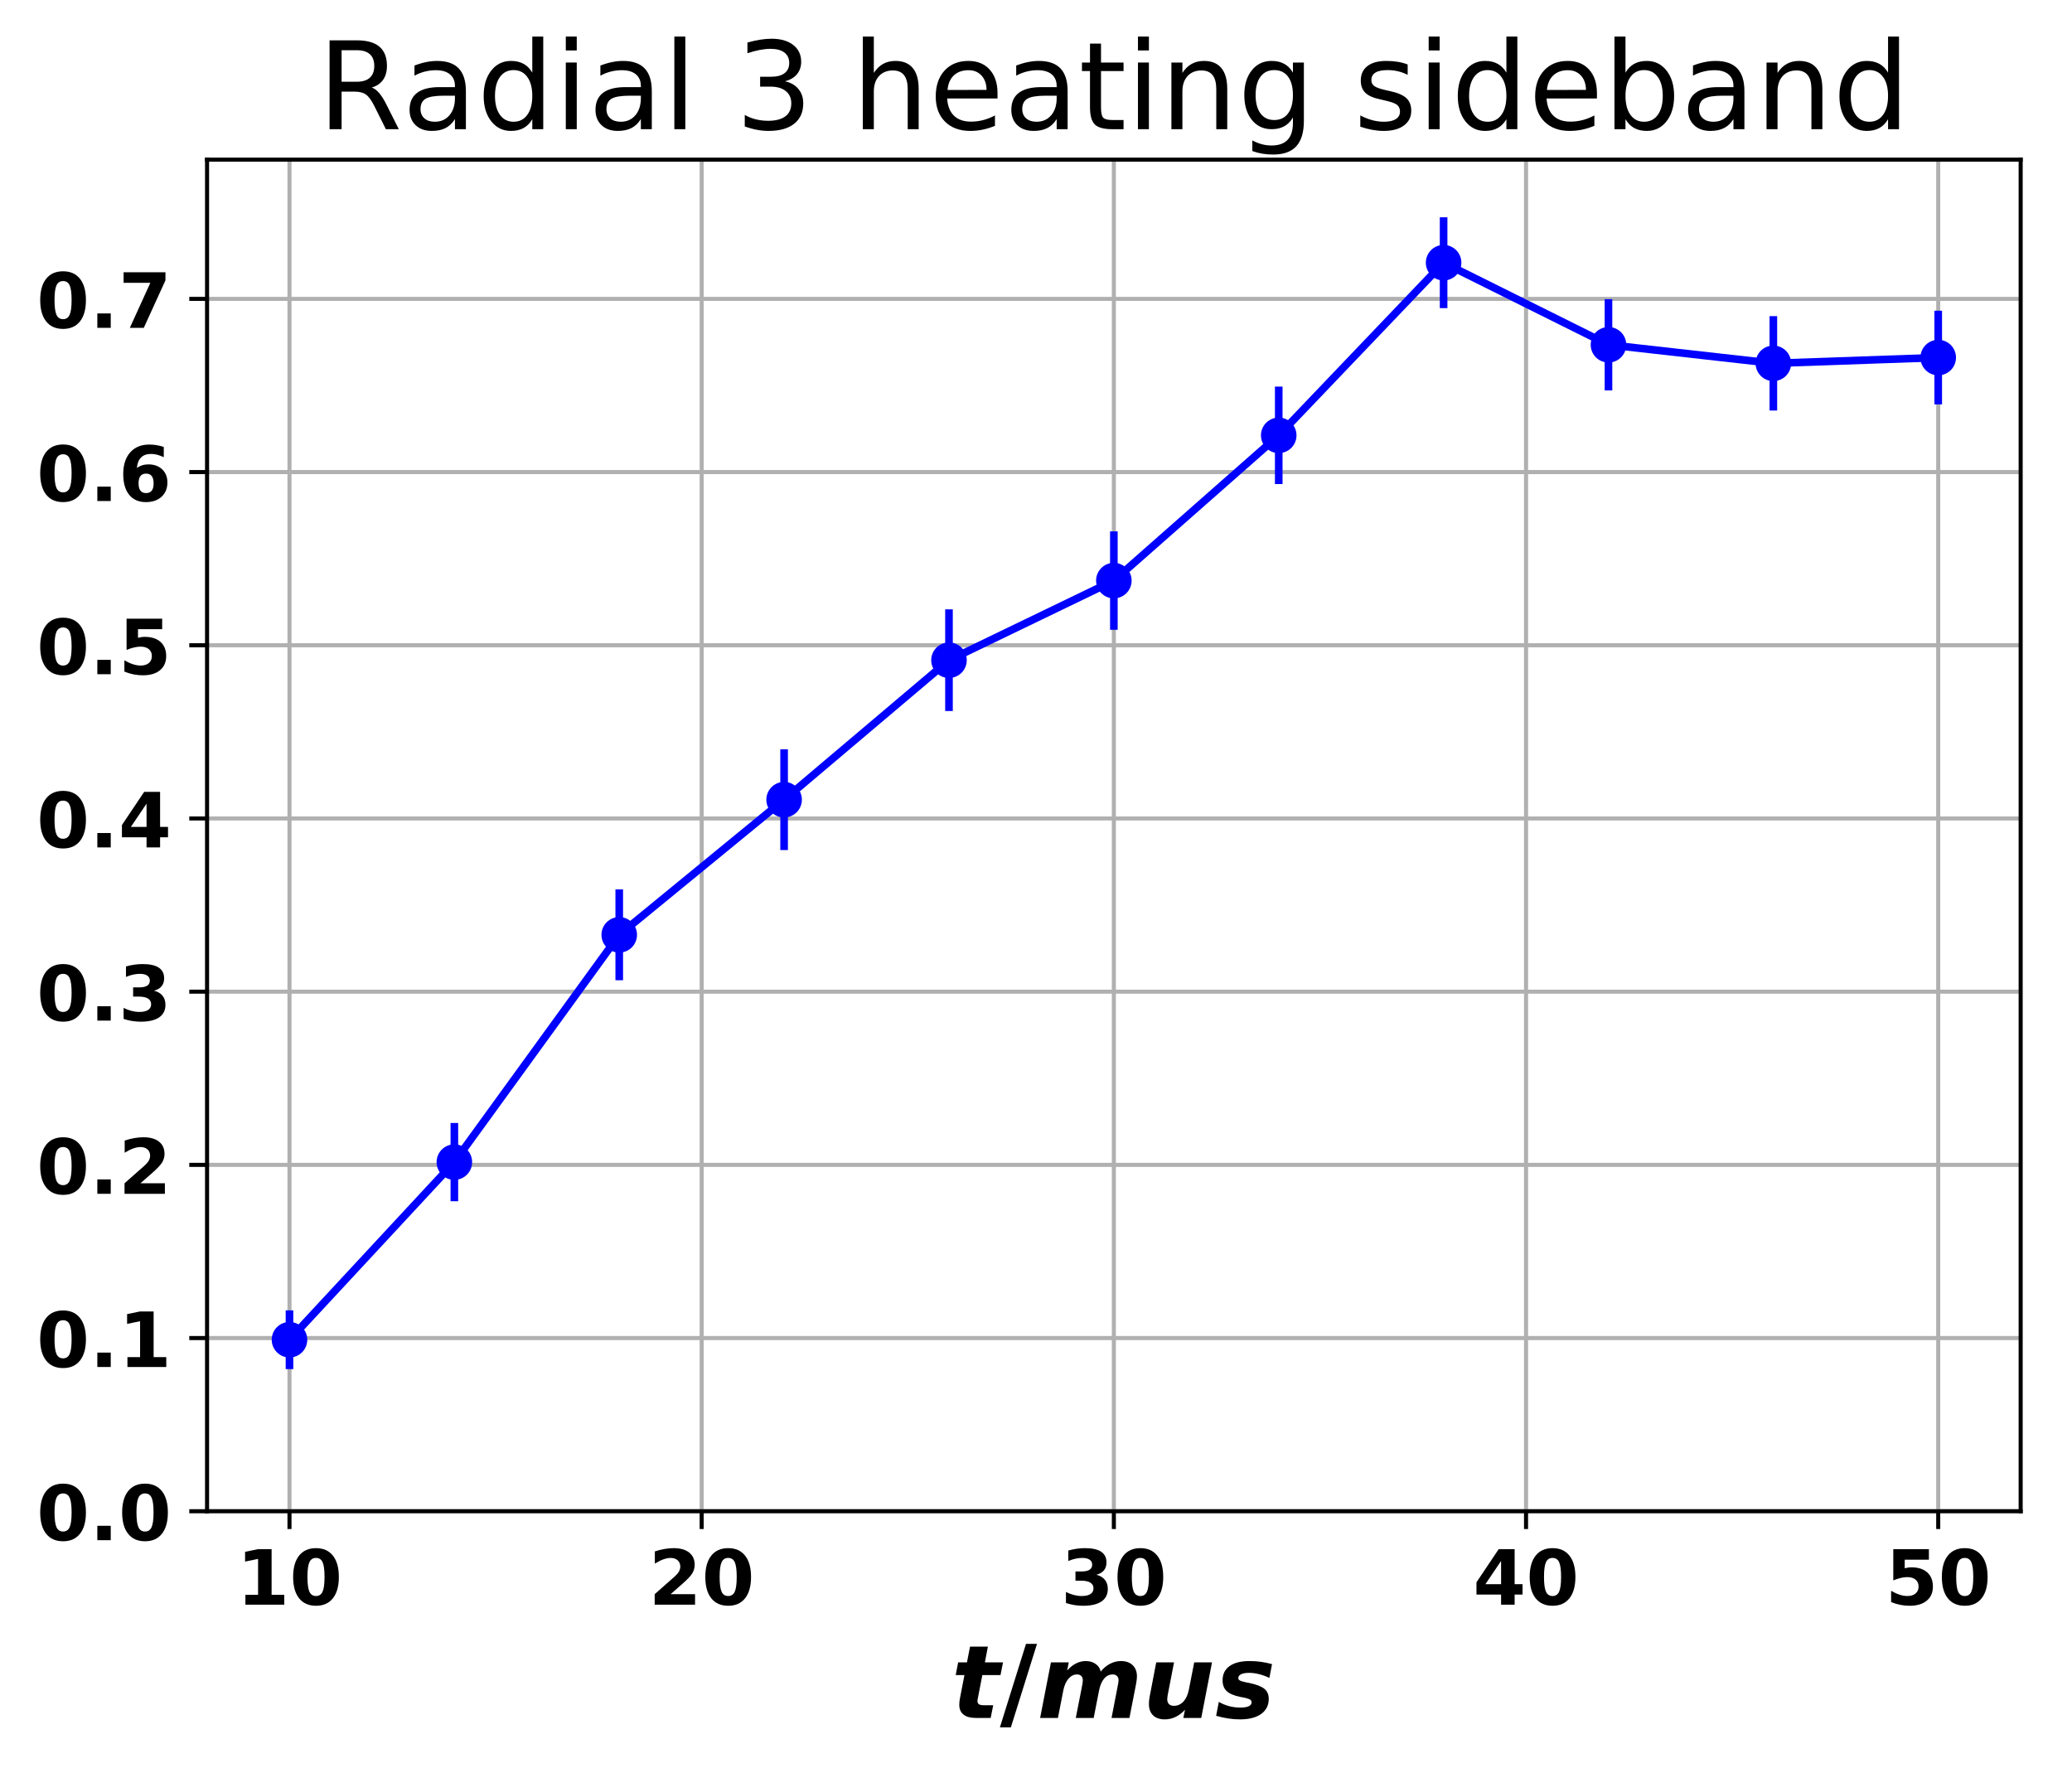
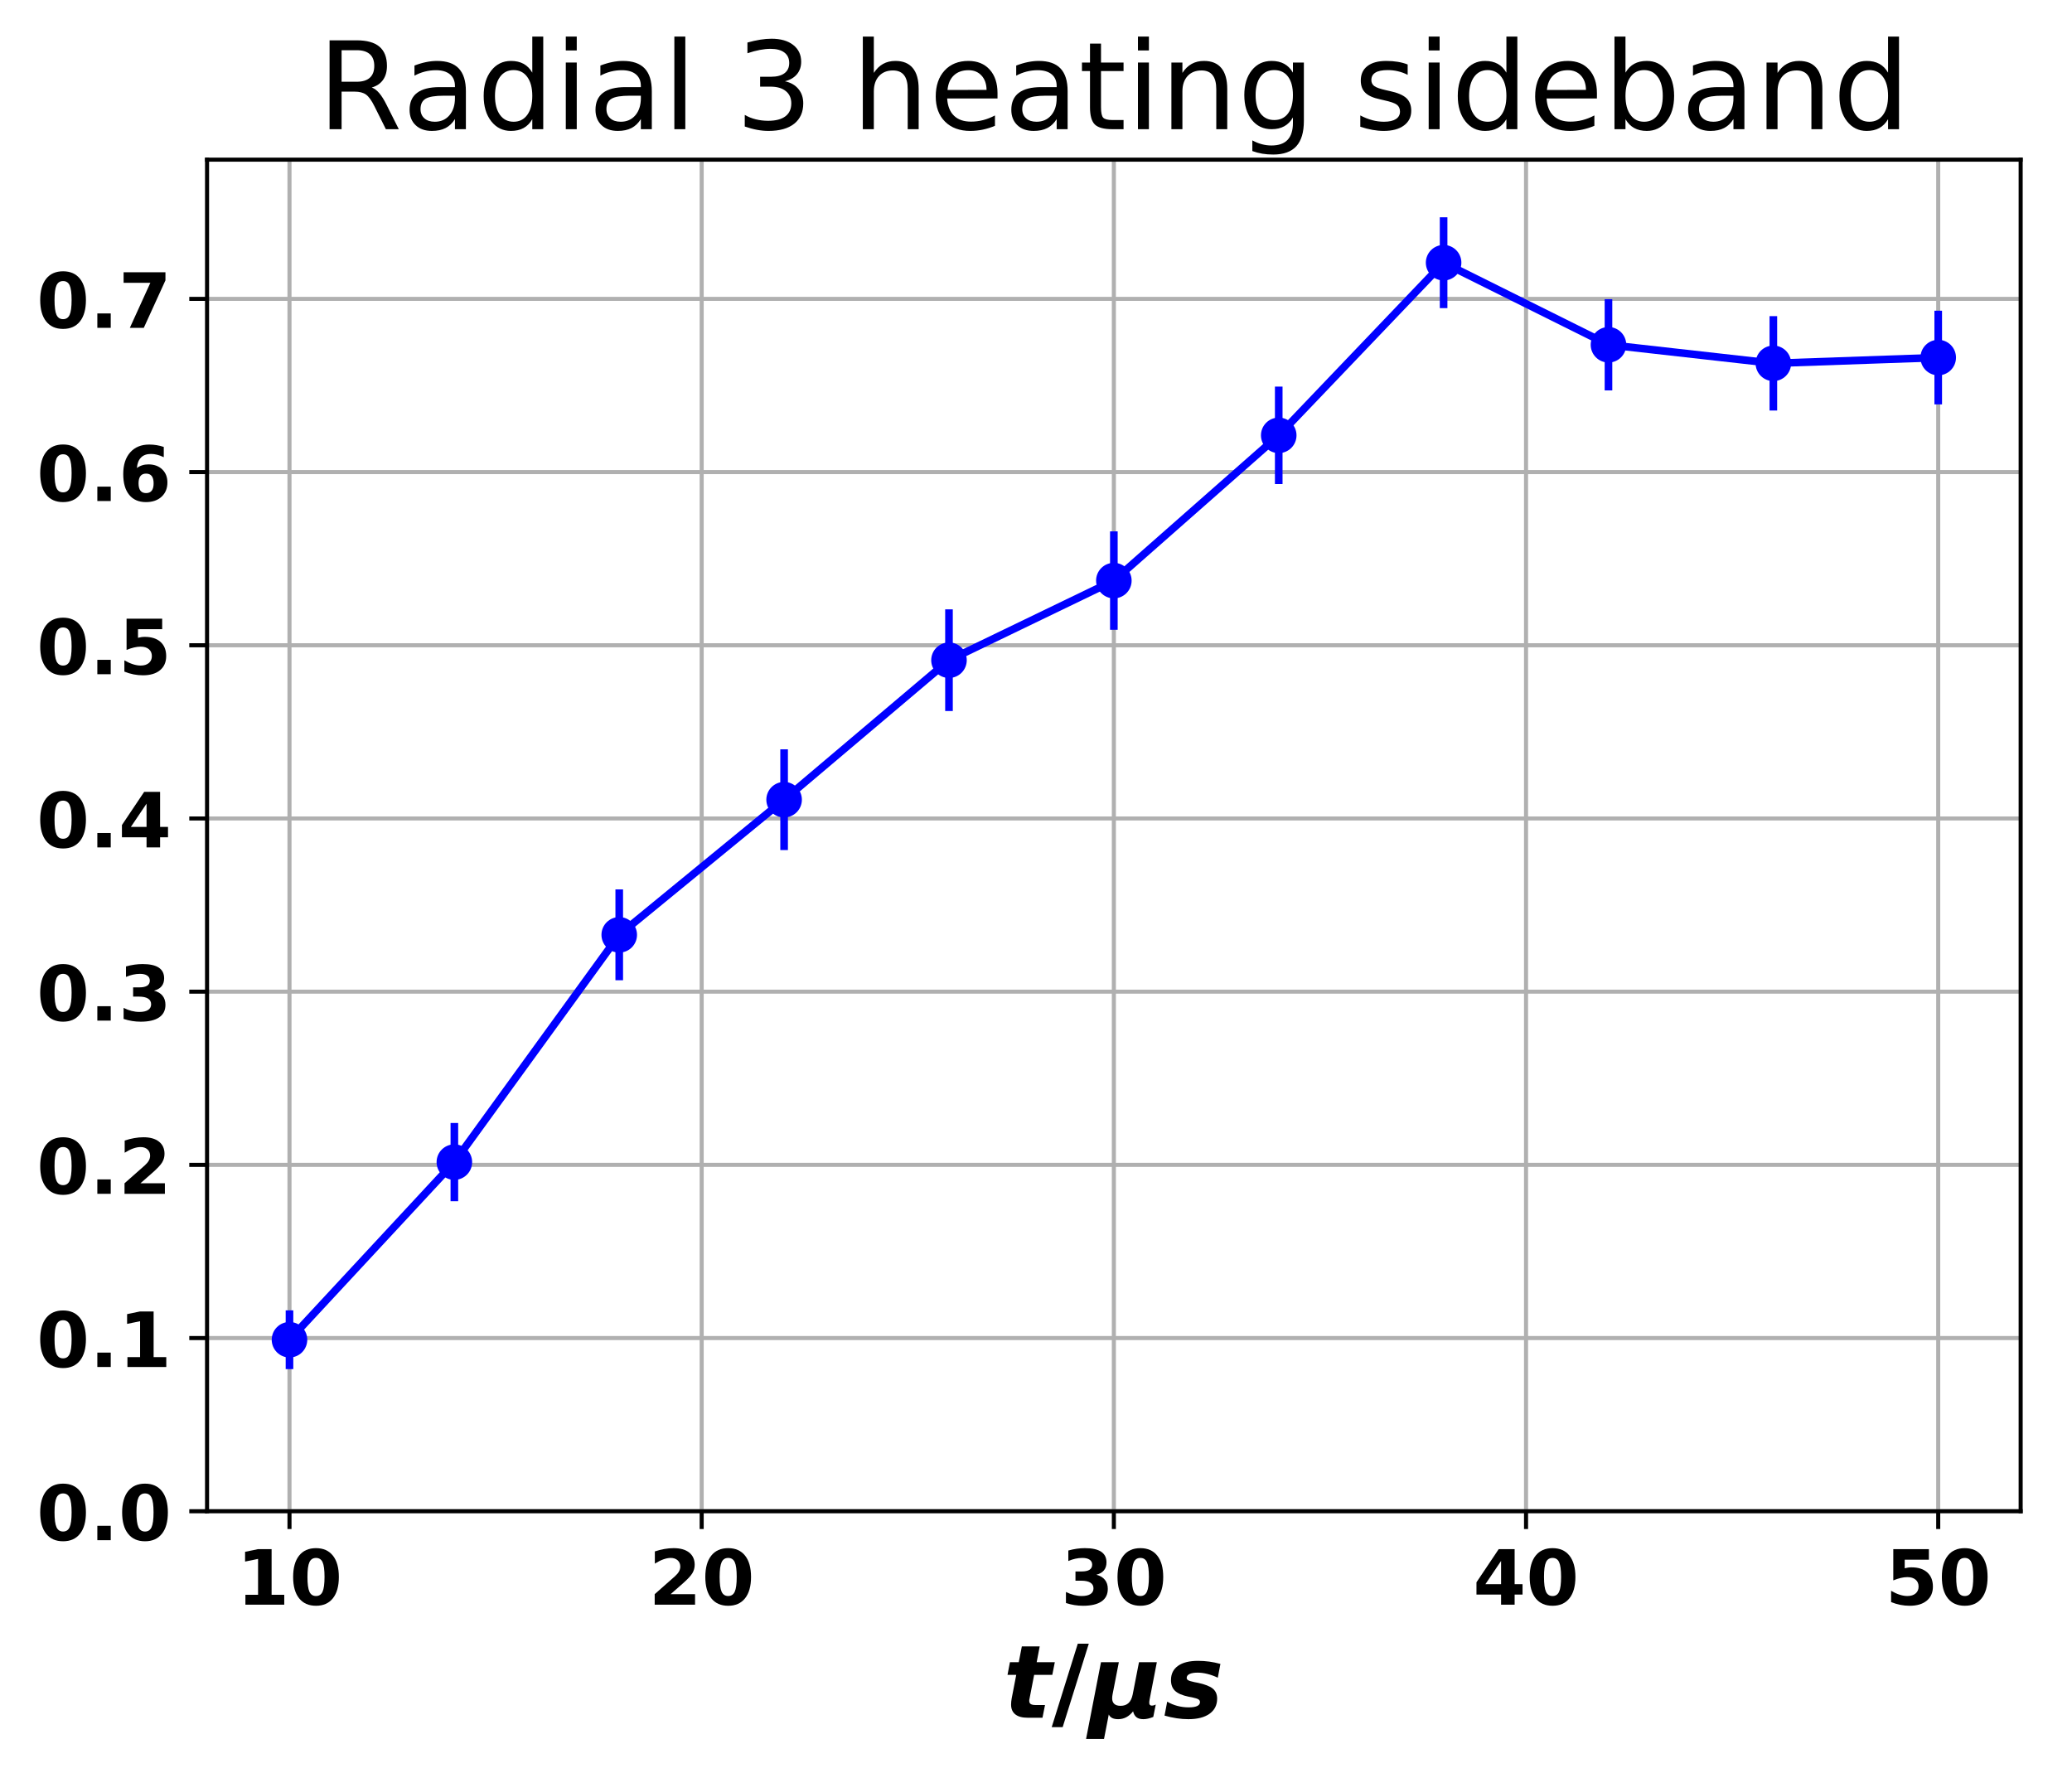
<svg xmlns="http://www.w3.org/2000/svg" xmlns:xlink="http://www.w3.org/1999/xlink" height="349pt" version="1.1" viewBox="0 0 408 349" width="408pt">
  <defs>
    <style type="text/css">
*{stroke-linecap:butt;stroke-linejoin:round;}
  </style>
  </defs>
  <g id="figure_1">
    <g id="patch_1">
      <path d="M 0 349.622  L 408.591 349.622  L 408.591 0  L 0 0  z " style="fill:none;" />
    </g>
    <g id="axes_1">
      <g id="patch_2">
        <path d="M 40.771 297.548  L 397.891 297.548  L 397.891 31.436  L 40.771 31.436  z " style="fill:none;" />
      </g>
      <g id="matplotlib.axis_1">
        <g id="xtick_1">
          <g id="line2d_1">
-             <path clip-path="url(#pe41a57c0c5)" d="M 57.004 297.548  L 57.004 31.436  " style="fill:none;stroke:#b0b0b0;stroke-linecap:square;stroke-width:0.8;" />
+             <path clip-path="url(#p27c9c13513)" d="M 57.004 297.548  L 57.004 31.436  " style="fill:none;stroke:#b0b0b0;stroke-linecap:square;stroke-width:0.8;" />
          </g>
          <g id="line2d_2">
            <defs>
-               <path d="M 0 0  L 0 3.5  " id="m3d8b216e24" style="stroke:#000000;stroke-width:0.8;" />
-             </defs>
-             <g>
-               <use style="stroke:#000000;stroke-width:0.8;" x="57.004" xlink:href="#m3d8b216e24" y="297.548" />
+               <path d="M 0 0  L 0 3.5  " id="mf0d30b21a9" style="stroke:#000000;stroke-width:0.8;" />
+             </defs>
+             <g>
+               <use style="stroke:#000000;stroke-width:0.8;" x="57.004" xlink:href="#mf0d30b21a9" y="297.548" />
            </g>
          </g>
          <g id="text_1">
            <defs>
              <path d="M 11.719 12.984  L 28.328 12.984  L 28.328 60.109  L 11.281 56.594  L 11.281 69.391  L 28.219 72.906  L 46.094 72.906  L 46.094 12.984  L 62.703 12.984  L 62.703 0  L 11.719 0  z " id="DejaVuSans-Bold-31" />
              <path d="M 46 36.531  Q 46 50.203 43.438 55.781  Q 40.875 61.375 34.812 61.375  Q 28.766 61.375 26.172 55.781  Q 23.578 50.203 23.578 36.531  Q 23.578 22.703 26.172 17.031  Q 28.766 11.375 34.812 11.375  Q 40.828 11.375 43.406 17.031  Q 46 22.703 46 36.531  M 64.797 36.375  Q 64.797 18.266 56.984 8.422  Q 49.172 -1.422 34.812 -1.422  Q 20.406 -1.422 12.594 8.422  Q 4.781 18.266 4.781 36.375  Q 4.781 54.547 12.594 64.375  Q 20.406 74.219 34.812 74.219  Q 49.172 74.219 56.984 64.375  Q 64.797 54.547 64.797 36.375  " id="DejaVuSans-Bold-30" />
            </defs>
            <g transform="translate(46.5671 315.9459)scale(0.15 -0.15)">
              <use xlink:href="#DejaVuSans-Bold-31" />
              <use x="69.58" xlink:href="#DejaVuSans-Bold-30" />
            </g>
          </g>
        </g>
        <g id="xtick_2">
          <g id="line2d_3">
-             <path clip-path="url(#pe41a57c0c5)" d="M 138.167 297.548  L 138.167 31.436  " style="fill:none;stroke:#b0b0b0;stroke-linecap:square;stroke-width:0.8;" />
+             <path clip-path="url(#p27c9c13513)" d="M 138.167 297.548  L 138.167 31.436  " style="fill:none;stroke:#b0b0b0;stroke-linecap:square;stroke-width:0.8;" />
          </g>
          <g id="line2d_4">
            <g>
-               <use style="stroke:#000000;stroke-width:0.8;" x="138.167" xlink:href="#m3d8b216e24" y="297.548" />
+               <use style="stroke:#000000;stroke-width:0.8;" x="138.167" xlink:href="#mf0d30b21a9" y="297.548" />
            </g>
          </g>
          <g id="text_2">
            <defs>
              <path d="M 28.812 13.812  L 60.891 13.812  L 60.891 0  L 7.906 0  L 7.906 13.812  L 34.516 37.312  Q 38.094 40.531 39.797 43.609  Q 41.5 46.688 41.5 50  Q 41.5 55.125 38.062 58.25  Q 34.625 61.375 28.906 61.375  Q 24.516 61.375 19.281 59.5  Q 14.062 57.625 8.109 53.906  L 8.109 69.922  Q 14.453 72.016 20.656 73.109  Q 26.859 74.219 32.812 74.219  Q 45.906 74.219 53.156 68.453  Q 60.406 62.703 60.406 52.391  Q 60.406 46.438 57.328 41.281  Q 54.25 36.141 44.391 27.484  z " id="DejaVuSans-Bold-32" />
            </defs>
            <g transform="translate(127.7307 315.9459)scale(0.15 -0.15)">
              <use xlink:href="#DejaVuSans-Bold-32" />
              <use x="69.58" xlink:href="#DejaVuSans-Bold-30" />
            </g>
          </g>
        </g>
        <g id="xtick_3">
          <g id="line2d_5">
-             <path clip-path="url(#pe41a57c0c5)" d="M 219.331 297.548  L 219.331 31.436  " style="fill:none;stroke:#b0b0b0;stroke-linecap:square;stroke-width:0.8;" />
+             <path clip-path="url(#p27c9c13513)" d="M 219.331 297.548  L 219.331 31.436  " style="fill:none;stroke:#b0b0b0;stroke-linecap:square;stroke-width:0.8;" />
          </g>
          <g id="line2d_6">
            <g>
-               <use style="stroke:#000000;stroke-width:0.8;" x="219.331" xlink:href="#m3d8b216e24" y="297.548" />
+               <use style="stroke:#000000;stroke-width:0.8;" x="219.331" xlink:href="#mf0d30b21a9" y="297.548" />
            </g>
          </g>
          <g id="text_3">
            <defs>
              <path d="M 46.578 39.312  Q 53.953 37.406 57.781 32.688  Q 61.625 27.984 61.625 20.703  Q 61.625 9.859 53.312 4.219  Q 45.016 -1.422 29.109 -1.422  Q 23.484 -1.422 17.844 -0.516  Q 12.203 0.391 6.688 2.203  L 6.688 16.703  Q 11.969 14.062 17.156 12.719  Q 22.359 11.375 27.391 11.375  Q 34.859 11.375 38.844 13.953  Q 42.828 16.547 42.828 21.391  Q 42.828 26.375 38.75 28.938  Q 34.672 31.5 26.703 31.5  L 19.188 31.5  L 19.188 43.609  L 27.094 43.609  Q 34.188 43.609 37.641 45.828  Q 41.109 48.047 41.109 52.594  Q 41.109 56.781 37.734 59.078  Q 34.375 61.375 28.219 61.375  Q 23.688 61.375 19.047 60.344  Q 14.406 59.328 9.812 57.328  L 9.812 71.094  Q 15.375 72.656 20.844 73.438  Q 26.312 74.219 31.594 74.219  Q 45.797 74.219 52.844 69.547  Q 59.906 64.891 59.906 55.516  Q 59.906 49.125 56.531 45.047  Q 53.172 40.969 46.578 39.312  " id="DejaVuSans-Bold-33" />
            </defs>
            <g transform="translate(208.8944 315.9459)scale(0.15 -0.15)">
              <use xlink:href="#DejaVuSans-Bold-33" />
              <use x="69.58" xlink:href="#DejaVuSans-Bold-30" />
            </g>
          </g>
        </g>
        <g id="xtick_4">
          <g id="line2d_7">
-             <path clip-path="url(#pe41a57c0c5)" d="M 300.495 297.548  L 300.495 31.436  " style="fill:none;stroke:#b0b0b0;stroke-linecap:square;stroke-width:0.8;" />
+             <path clip-path="url(#p27c9c13513)" d="M 300.495 297.548  L 300.495 31.436  " style="fill:none;stroke:#b0b0b0;stroke-linecap:square;stroke-width:0.8;" />
          </g>
          <g id="line2d_8">
            <g>
-               <use style="stroke:#000000;stroke-width:0.8;" x="300.495" xlink:href="#m3d8b216e24" y="297.548" />
+               <use style="stroke:#000000;stroke-width:0.8;" x="300.495" xlink:href="#mf0d30b21a9" y="297.548" />
            </g>
          </g>
          <g id="text_4">
            <defs>
              <path d="M 36.812 57.422  L 16.219 26.906  L 36.812 26.906  z M 33.688 72.906  L 54.594 72.906  L 54.594 26.906  L 64.984 26.906  L 64.984 13.281  L 54.594 13.281  L 54.594 0  L 36.812 0  L 36.812 13.281  L 4.5 13.281  L 4.5 29.391  z " id="DejaVuSans-Bold-34" />
            </defs>
            <g transform="translate(290.058 315.9459)scale(0.15 -0.15)">
              <use xlink:href="#DejaVuSans-Bold-34" />
              <use x="69.58" xlink:href="#DejaVuSans-Bold-30" />
            </g>
          </g>
        </g>
        <g id="xtick_5">
          <g id="line2d_9">
-             <path clip-path="url(#pe41a57c0c5)" d="M 381.658 297.548  L 381.658 31.436  " style="fill:none;stroke:#b0b0b0;stroke-linecap:square;stroke-width:0.8;" />
+             <path clip-path="url(#p27c9c13513)" d="M 381.658 297.548  L 381.658 31.436  " style="fill:none;stroke:#b0b0b0;stroke-linecap:square;stroke-width:0.8;" />
          </g>
          <g id="line2d_10">
            <g>
-               <use style="stroke:#000000;stroke-width:0.8;" x="381.658" xlink:href="#m3d8b216e24" y="297.548" />
+               <use style="stroke:#000000;stroke-width:0.8;" x="381.658" xlink:href="#mf0d30b21a9" y="297.548" />
            </g>
          </g>
          <g id="text_5">
            <defs>
              <path d="M 10.594 72.906  L 57.328 72.906  L 57.328 59.078  L 25.594 59.078  L 25.594 47.797  Q 27.734 48.391 29.906 48.703  Q 32.078 49.031 34.422 49.031  Q 47.75 49.031 55.172 42.359  Q 62.594 35.688 62.594 23.781  Q 62.594 11.969 54.516 5.266  Q 46.438 -1.422 32.078 -1.422  Q 25.875 -1.422 19.797 -0.219  Q 13.719 0.984 7.719 3.422  L 7.719 18.219  Q 13.672 14.797 19.016 13.078  Q 24.359 11.375 29.109 11.375  Q 35.938 11.375 39.859 14.719  Q 43.797 18.062 43.797 23.781  Q 43.797 29.547 39.859 32.859  Q 35.938 36.188 29.109 36.188  Q 25.047 36.188 20.453 35.125  Q 15.875 34.078 10.594 31.891  z " id="DejaVuSans-Bold-35" />
            </defs>
            <g transform="translate(371.2216 315.9459)scale(0.15 -0.15)">
              <use xlink:href="#DejaVuSans-Bold-35" />
              <use x="69.58" xlink:href="#DejaVuSans-Bold-30" />
            </g>
          </g>
        </g>
        <g id="text_6">
          <defs>
            <path d="M 35.984 70.219  L 33.016 54.688  L 50.875 54.688  L 48.391 42.188  L 30.516 42.188  L 26.031 19.047  Q 25.828 18.266 25.75 17.719  Q 25.688 17.188 25.688 16.703  Q 25.688 14.453 27.172 13.469  Q 28.656 12.5 32.172 12.5  L 41.219 12.5  L 38.719 0  L 24.031 0  Q 16.109 0 11.953 3.312  Q 7.812 6.641 7.812 12.891  Q 7.812 14.266 7.953 15.828  Q 8.109 17.391 8.406 19  L 12.891 42.188  L 4.297 42.188  L 6.688 54.688  L 15.375 54.688  L 18.406 70.219  z " id="DejaVuSans-BoldOblique-74" />
            <path d="M 25.688 72.906  L 36.531 72.906  L 10.797 -9.281  L 0 -9.281  z " id="DejaVuSans-Bold-2f" />
-             <path d="M 62.703 45.609  Q 66.75 50.641 71.891 53.312  Q 77.047 56 82.625 56  Q 89.938 56 94.156 51.969  Q 98.391 47.953 98.391 40.922  Q 98.391 39.453 98.172 37.562  Q 97.953 35.688 97.516 33.297  L 91.016 0  L 73.391 0  L 78.906 28.516  L 79.047 29.25  Q 80.328 35.297 80.328 37.016  Q 80.328 39.703 78.781 41.266  Q 77.25 42.828 74.609 42.828  Q 69.578 42.828 66.078 38.703  Q 62.594 34.578 61.078 26.906  L 55.812 0  L 38.188 0  L 43.797 28.516  Q 44.531 32.172 44.828 34.047  Q 45.125 35.938 45.125 37.016  Q 45.125 39.75 43.609 41.281  Q 42.094 42.828 39.406 42.828  Q 34.578 42.828 30.938 38.547  Q 27.297 34.281 25.875 26.906  L 20.609 0  L 3.078 0  L 13.719 54.688  L 31.297 54.688  L 29.688 46.688  Q 33.797 51.312 38.422 53.656  Q 43.062 56 48.094 56  Q 53.766 56 57.812 53.094  Q 61.859 50.203 62.703 45.609  " id="DejaVuSans-BoldOblique-6d" />
-             <path d="M 6.781 21.297  L 13.188 54.688  L 30.719 54.688  L 25.203 26.219  Q 24.609 23.438 24.312 21.484  Q 24.031 19.531 24.031 18.406  Q 24.031 15.328 25.734 13.625  Q 27.438 11.922 30.609 11.922  Q 36.031 11.922 39.938 16.109  Q 43.844 20.312 45.312 27.781  L 50.594 54.688  L 68.109 54.688  L 57.516 0  L 39.891 0  L 41.5 8.016  Q 37.016 3.266 32.078 0.922  Q 27.156 -1.422 21.688 -1.422  Q 14.203 -1.422 10.094 2.531  Q 6 6.5 6 13.719  Q 6 15.438 6.188 17.328  Q 6.391 19.234 6.781 21.297  " id="DejaVuSans-BoldOblique-75" />
+             <path d="M -2.688 -20.906  L 12.016 54.688  L 29.594 54.688  L 23.391 22.906  Q 23.188 21.875 23.094 20.891  Q 23 19.922 23 19.094  Q 23 15.531 25.094 13.625  Q 27.203 11.719 31.203 11.719  Q 36.188 11.719 39.109 14.453  Q 42.047 17.188 43.219 22.906  L 49.422 54.688  L 67 54.688  L 59.906 18.109  Q 59.719 17.094 59.609 16.234  Q 59.516 15.375 59.516 14.703  Q 59.516 13.281 60.172 12.594  Q 60.844 11.922 62.203 11.922  Q 63.031 11.922 63.984 12.188  Q 64.938 12.453 65.922 12.984  L 63.484 0.781  Q 60.688 -0.344 58.297 -0.875  Q 55.906 -1.422 53.719 -1.422  Q 49.422 -1.422 47 0.438  Q 44.578 2.297 43.609 6.297  Q 40.578 2.438 36.891 0.5  Q 33.203 -1.422 28.906 -1.422  Q 25.297 -1.422 23.016 -0.266  Q 20.75 0.875 19.672 3.219  L 14.984 -20.906  z " id="DejaVuSans-BoldOblique-3bc" />
            <path d="M 56 52.984  L 53.422 39.406  Q 48.297 41.844 43.219 43.109  Q 38.141 44.391 33.594 44.391  Q 28.422 44.391 25.609 43.047  Q 22.797 41.703 22.797 39.203  Q 22.797 37.75 24.359 36.859  Q 25.922 35.984 30.516 35.016  L 33.688 34.422  Q 44.281 32.172 48.531 28.625  Q 52.781 25.094 52.781 18.797  Q 52.781 9.281 45.312 3.922  Q 37.844 -1.422 24.422 -1.422  Q 18.797 -1.422 12.938 -0.531  Q 7.078 0.344 0.984 2.094  L 3.609 15.828  Q 8.344 13.031 13.734 11.609  Q 19.141 10.203 24.812 10.203  Q 30.328 10.203 33.109 11.516  Q 35.891 12.844 35.891 15.375  Q 35.891 17.141 34.328 18.109  Q 32.766 19.094 27.875 20.125  L 24.703 20.703  Q 15.328 22.656 11.328 26.469  Q 7.328 30.281 7.328 37.016  Q 7.328 46.141 14.234 51.062  Q 21.141 56 33.984 56  Q 39.594 56 45.031 55.25  Q 50.484 54.5 56 52.984  " id="DejaVuSans-BoldOblique-73" />
          </defs>
-           <g transform="translate(187.3311 338.2623)scale(0.2 -0.2)">
+           <g transform="translate(197.5311 338.2217)scale(0.2 -0.2)">
            <use transform="translate(0 0.09375)" xlink:href="#DejaVuSans-BoldOblique-74" />
            <use transform="translate(47.80273 0.09375)" xlink:href="#DejaVuSans-Bold-2f" />
-             <use transform="translate(84.32617 0.09375)" xlink:href="#DejaVuSans-BoldOblique-6d" />
-             <use transform="translate(188.5254 0.09375)" xlink:href="#DejaVuSans-BoldOblique-75" />
-             <use transform="translate(259.7168 0.09375)" xlink:href="#DejaVuSans-BoldOblique-73" />
+             <use transform="translate(84.32617 0.09375)" xlink:href="#DejaVuSans-BoldOblique-3bc" />
+             <use transform="translate(157.9102 0.09375)" xlink:href="#DejaVuSans-BoldOblique-73" />
          </g>
        </g>
      </g>
      <g id="matplotlib.axis_2">
        <g id="ytick_1">
          <g id="line2d_11">
-             <path clip-path="url(#pe41a57c0c5)" d="M 40.771 297.548  L 397.891 297.548  " style="fill:none;stroke:#b0b0b0;stroke-linecap:square;stroke-width:0.8;" />
+             <path clip-path="url(#p27c9c13513)" d="M 40.771 297.548  L 397.891 297.548  " style="fill:none;stroke:#b0b0b0;stroke-linecap:square;stroke-width:0.8;" />
          </g>
          <g id="line2d_12">
            <defs>
-               <path d="M 0 0  L -3.5 0  " id="ma05159ec59" style="stroke:#000000;stroke-width:0.8;" />
-             </defs>
-             <g>
-               <use style="stroke:#000000;stroke-width:0.8;" x="40.771" xlink:href="#ma05159ec59" y="297.548" />
+               <path d="M 0 0  L -3.5 0  " id="mb8d0dbe226" style="stroke:#000000;stroke-width:0.8;" />
+             </defs>
+             <g>
+               <use style="stroke:#000000;stroke-width:0.8;" x="40.771" xlink:href="#mb8d0dbe226" y="297.548" />
            </g>
          </g>
          <g id="text_7">
            <defs>
              <path d="M 10.203 18.891  L 27.781 18.891  L 27.781 0  L 10.203 0  z " id="DejaVuSans-Bold-2e" />
            </defs>
            <g transform="translate(7.2 303.2471)scale(0.15 -0.15)">
              <use xlink:href="#DejaVuSans-Bold-30" />
              <use x="69.58" xlink:href="#DejaVuSans-Bold-2e" />
              <use x="107.568" xlink:href="#DejaVuSans-Bold-30" />
            </g>
          </g>
        </g>
        <g id="ytick_2">
          <g id="line2d_13">
-             <path clip-path="url(#pe41a57c0c5)" d="M 40.771 263.448  L 397.891 263.448  " style="fill:none;stroke:#b0b0b0;stroke-linecap:square;stroke-width:0.8;" />
+             <path clip-path="url(#p27c9c13513)" d="M 40.771 263.448  L 397.891 263.448  " style="fill:none;stroke:#b0b0b0;stroke-linecap:square;stroke-width:0.8;" />
          </g>
          <g id="line2d_14">
            <g>
-               <use style="stroke:#000000;stroke-width:0.8;" x="40.771" xlink:href="#ma05159ec59" y="263.448" />
+               <use style="stroke:#000000;stroke-width:0.8;" x="40.771" xlink:href="#mb8d0dbe226" y="263.448" />
            </g>
          </g>
          <g id="text_8">
            <g transform="translate(7.2 269.1469)scale(0.15 -0.15)">
              <use xlink:href="#DejaVuSans-Bold-30" />
              <use x="69.58" xlink:href="#DejaVuSans-Bold-2e" />
              <use x="107.568" xlink:href="#DejaVuSans-Bold-31" />
            </g>
          </g>
        </g>
        <g id="ytick_3">
          <g id="line2d_15">
-             <path clip-path="url(#pe41a57c0c5)" d="M 40.771 229.348  L 397.891 229.348  " style="fill:none;stroke:#b0b0b0;stroke-linecap:square;stroke-width:0.8;" />
+             <path clip-path="url(#p27c9c13513)" d="M 40.771 229.348  L 397.891 229.348  " style="fill:none;stroke:#b0b0b0;stroke-linecap:square;stroke-width:0.8;" />
          </g>
          <g id="line2d_16">
            <g>
-               <use style="stroke:#000000;stroke-width:0.8;" x="40.771" xlink:href="#ma05159ec59" y="229.348" />
+               <use style="stroke:#000000;stroke-width:0.8;" x="40.771" xlink:href="#mb8d0dbe226" y="229.348" />
            </g>
          </g>
          <g id="text_9">
            <g transform="translate(7.2 235.0467)scale(0.15 -0.15)">
              <use xlink:href="#DejaVuSans-Bold-30" />
              <use x="69.58" xlink:href="#DejaVuSans-Bold-2e" />
              <use x="107.568" xlink:href="#DejaVuSans-Bold-32" />
            </g>
          </g>
        </g>
        <g id="ytick_4">
          <g id="line2d_17">
-             <path clip-path="url(#pe41a57c0c5)" d="M 40.771 195.248  L 397.891 195.248  " style="fill:none;stroke:#b0b0b0;stroke-linecap:square;stroke-width:0.8;" />
+             <path clip-path="url(#p27c9c13513)" d="M 40.771 195.248  L 397.891 195.248  " style="fill:none;stroke:#b0b0b0;stroke-linecap:square;stroke-width:0.8;" />
          </g>
          <g id="line2d_18">
            <g>
-               <use style="stroke:#000000;stroke-width:0.8;" x="40.771" xlink:href="#ma05159ec59" y="195.248" />
+               <use style="stroke:#000000;stroke-width:0.8;" x="40.771" xlink:href="#mb8d0dbe226" y="195.248" />
            </g>
          </g>
          <g id="text_10">
            <g transform="translate(7.2 200.9466)scale(0.15 -0.15)">
              <use xlink:href="#DejaVuSans-Bold-30" />
              <use x="69.58" xlink:href="#DejaVuSans-Bold-2e" />
              <use x="107.568" xlink:href="#DejaVuSans-Bold-33" />
            </g>
          </g>
        </g>
        <g id="ytick_5">
          <g id="line2d_19">
-             <path clip-path="url(#pe41a57c0c5)" d="M 40.771 161.148  L 397.891 161.148  " style="fill:none;stroke:#b0b0b0;stroke-linecap:square;stroke-width:0.8;" />
+             <path clip-path="url(#p27c9c13513)" d="M 40.771 161.148  L 397.891 161.148  " style="fill:none;stroke:#b0b0b0;stroke-linecap:square;stroke-width:0.8;" />
          </g>
          <g id="line2d_20">
            <g>
-               <use style="stroke:#000000;stroke-width:0.8;" x="40.771" xlink:href="#ma05159ec59" y="161.148" />
+               <use style="stroke:#000000;stroke-width:0.8;" x="40.771" xlink:href="#mb8d0dbe226" y="161.148" />
            </g>
          </g>
          <g id="text_11">
            <g transform="translate(7.2 166.8464)scale(0.15 -0.15)">
              <use xlink:href="#DejaVuSans-Bold-30" />
              <use x="69.58" xlink:href="#DejaVuSans-Bold-2e" />
              <use x="107.568" xlink:href="#DejaVuSans-Bold-34" />
            </g>
          </g>
        </g>
        <g id="ytick_6">
          <g id="line2d_21">
-             <path clip-path="url(#pe41a57c0c5)" d="M 40.771 127.047  L 397.891 127.047  " style="fill:none;stroke:#b0b0b0;stroke-linecap:square;stroke-width:0.8;" />
+             <path clip-path="url(#p27c9c13513)" d="M 40.771 127.047  L 397.891 127.047  " style="fill:none;stroke:#b0b0b0;stroke-linecap:square;stroke-width:0.8;" />
          </g>
          <g id="line2d_22">
            <g>
-               <use style="stroke:#000000;stroke-width:0.8;" x="40.771" xlink:href="#ma05159ec59" y="127.047" />
+               <use style="stroke:#000000;stroke-width:0.8;" x="40.771" xlink:href="#mb8d0dbe226" y="127.047" />
            </g>
          </g>
          <g id="text_12">
            <g transform="translate(7.2 132.7462)scale(0.15 -0.15)">
              <use xlink:href="#DejaVuSans-Bold-30" />
              <use x="69.58" xlink:href="#DejaVuSans-Bold-2e" />
              <use x="107.568" xlink:href="#DejaVuSans-Bold-35" />
            </g>
          </g>
        </g>
        <g id="ytick_7">
          <g id="line2d_23">
-             <path clip-path="url(#pe41a57c0c5)" d="M 40.771 92.947  L 397.891 92.947  " style="fill:none;stroke:#b0b0b0;stroke-linecap:square;stroke-width:0.8;" />
+             <path clip-path="url(#p27c9c13513)" d="M 40.771 92.947  L 397.891 92.947  " style="fill:none;stroke:#b0b0b0;stroke-linecap:square;stroke-width:0.8;" />
          </g>
          <g id="line2d_24">
            <g>
-               <use style="stroke:#000000;stroke-width:0.8;" x="40.771" xlink:href="#ma05159ec59" y="92.947" />
+               <use style="stroke:#000000;stroke-width:0.8;" x="40.771" xlink:href="#mb8d0dbe226" y="92.947" />
            </g>
          </g>
          <g id="text_13">
            <defs>
              <path d="M 36.188 35.984  Q 31.25 35.984 28.781 32.781  Q 26.312 29.594 26.312 23.188  Q 26.312 16.797 28.781 13.594  Q 31.25 10.406 36.188 10.406  Q 41.156 10.406 43.625 13.594  Q 46.094 16.797 46.094 23.188  Q 46.094 29.594 43.625 32.781  Q 41.156 35.984 36.188 35.984  M 59.422 71  L 59.422 57.516  Q 54.781 59.719 50.672 60.766  Q 46.578 61.812 42.672 61.812  Q 34.281 61.812 29.594 57.141  Q 24.906 52.484 24.125 43.312  Q 27.344 45.703 31.094 46.891  Q 34.859 48.094 39.312 48.094  Q 50.484 48.094 57.344 41.547  Q 64.203 35.016 64.203 24.422  Q 64.203 12.703 56.531 5.641  Q 48.875 -1.422 35.984 -1.422  Q 21.781 -1.422 13.984 8.172  Q 6.203 17.781 6.203 35.406  Q 6.203 53.469 15.312 63.797  Q 24.422 74.125 40.281 74.125  Q 45.312 74.125 50.047 73.344  Q 54.781 72.562 59.422 71  " id="DejaVuSans-Bold-36" />
            </defs>
            <g transform="translate(7.2 98.64606)scale(0.15 -0.15)">
              <use xlink:href="#DejaVuSans-Bold-30" />
              <use x="69.58" xlink:href="#DejaVuSans-Bold-2e" />
              <use x="107.568" xlink:href="#DejaVuSans-Bold-36" />
            </g>
          </g>
        </g>
        <g id="ytick_8">
          <g id="line2d_25">
-             <path clip-path="url(#pe41a57c0c5)" d="M 40.771 58.847  L 397.891 58.847  " style="fill:none;stroke:#b0b0b0;stroke-linecap:square;stroke-width:0.8;" />
+             <path clip-path="url(#p27c9c13513)" d="M 40.771 58.847  L 397.891 58.847  " style="fill:none;stroke:#b0b0b0;stroke-linecap:square;stroke-width:0.8;" />
          </g>
          <g id="line2d_26">
            <g>
-               <use style="stroke:#000000;stroke-width:0.8;" x="40.771" xlink:href="#ma05159ec59" y="58.847" />
+               <use style="stroke:#000000;stroke-width:0.8;" x="40.771" xlink:href="#mb8d0dbe226" y="58.847" />
            </g>
          </g>
          <g id="text_14">
            <defs>
              <path d="M 6.688 72.906  L 61.625 72.906  L 61.625 62.312  L 33.203 0  L 14.891 0  L 41.797 59.078  L 6.688 59.078  z " id="DejaVuSans-Bold-37" />
            </defs>
            <g transform="translate(7.2 64.54589)scale(0.15 -0.15)">
              <use xlink:href="#DejaVuSans-Bold-30" />
              <use x="69.58" xlink:href="#DejaVuSans-Bold-2e" />
              <use x="107.568" xlink:href="#DejaVuSans-Bold-37" />
            </g>
          </g>
        </g>
      </g>
      <g id="LineCollection_1">
-         <path clip-path="url(#pe41a57c0c5)" d="M 57.004 269.567  L 57.004 257.993  " style="fill:none;stroke:#0000ff;stroke-width:1.5;" />
-         <path clip-path="url(#pe41a57c0c5)" d="M 89.469 236.508  L 89.469 221.105  " style="fill:none;stroke:#0000ff;stroke-width:1.5;" />
-         <path clip-path="url(#pe41a57c0c5)" d="M 121.935 192.996  L 121.935 175.118  " style="fill:none;stroke:#0000ff;stroke-width:1.5;" />
-         <path clip-path="url(#pe41a57c0c5)" d="M 154.4 167.371  L 154.4 147.532  " style="fill:none;stroke:#0000ff;stroke-width:1.5;" />
-         <path clip-path="url(#pe41a57c0c5)" d="M 186.866 139.998  L 186.866 119.976  " style="fill:none;stroke:#0000ff;stroke-width:1.5;" />
-         <path clip-path="url(#pe41a57c0c5)" d="M 219.331 124.003  L 219.331 104.627  " style="fill:none;stroke:#0000ff;stroke-width:1.5;" />
-         <path clip-path="url(#pe41a57c0c5)" d="M 251.797 95.311  L 251.797 76.117  " style="fill:none;stroke:#0000ff;stroke-width:1.5;" />
-         <path clip-path="url(#pe41a57c0c5)" d="M 284.262 60.671  L 284.262 42.776  " style="fill:none;stroke:#0000ff;stroke-width:1.5;" />
-         <path clip-path="url(#pe41a57c0c5)" d="M 316.727 76.862  L 316.727 58.904  " style="fill:none;stroke:#0000ff;stroke-width:1.5;" />
-         <path clip-path="url(#pe41a57c0c5)" d="M 349.193 80.826  L 349.193 62.245  " style="fill:none;stroke:#0000ff;stroke-width:1.5;" />
-         <path clip-path="url(#pe41a57c0c5)" d="M 381.658 79.622  L 381.658 61.179  " style="fill:none;stroke:#0000ff;stroke-width:1.5;" />
+         <path clip-path="url(#p27c9c13513)" d="M 57.004 269.567  L 57.004 257.993  " style="fill:none;stroke:#0000ff;stroke-width:1.5;" />
+         <path clip-path="url(#p27c9c13513)" d="M 89.469 236.508  L 89.469 221.105  " style="fill:none;stroke:#0000ff;stroke-width:1.5;" />
+         <path clip-path="url(#p27c9c13513)" d="M 121.935 192.996  L 121.935 175.118  " style="fill:none;stroke:#0000ff;stroke-width:1.5;" />
+         <path clip-path="url(#p27c9c13513)" d="M 154.4 167.371  L 154.4 147.532  " style="fill:none;stroke:#0000ff;stroke-width:1.5;" />
+         <path clip-path="url(#p27c9c13513)" d="M 186.866 139.998  L 186.866 119.976  " style="fill:none;stroke:#0000ff;stroke-width:1.5;" />
+         <path clip-path="url(#p27c9c13513)" d="M 219.331 124.003  L 219.331 104.627  " style="fill:none;stroke:#0000ff;stroke-width:1.5;" />
+         <path clip-path="url(#p27c9c13513)" d="M 251.797 95.311  L 251.797 76.117  " style="fill:none;stroke:#0000ff;stroke-width:1.5;" />
+         <path clip-path="url(#p27c9c13513)" d="M 284.262 60.671  L 284.262 42.776  " style="fill:none;stroke:#0000ff;stroke-width:1.5;" />
+         <path clip-path="url(#p27c9c13513)" d="M 316.727 76.862  L 316.727 58.904  " style="fill:none;stroke:#0000ff;stroke-width:1.5;" />
+         <path clip-path="url(#p27c9c13513)" d="M 349.193 80.826  L 349.193 62.245  " style="fill:none;stroke:#0000ff;stroke-width:1.5;" />
+         <path clip-path="url(#p27c9c13513)" d="M 381.658 79.622  L 381.658 61.179  " style="fill:none;stroke:#0000ff;stroke-width:1.5;" />
      </g>
      <g id="line2d_27">
-         <path clip-path="url(#pe41a57c0c5)" d="M 57.004 263.78  L 89.469 228.807  L 121.935 184.057  L 154.4 157.451  L 186.866 129.987  L 219.331 114.315  L 251.797 85.714  L 284.262 51.723  L 316.727 67.883  L 349.193 71.535  L 381.658 70.401  " style="fill:none;stroke:#0000ff;stroke-linecap:square;stroke-width:1.5;" />
+         <path clip-path="url(#p27c9c13513)" d="M 57.004 263.78  L 89.469 228.807  L 121.935 184.057  L 154.4 157.451  L 186.866 129.987  L 219.331 114.315  L 251.797 85.714  L 284.262 51.723  L 316.727 67.883  L 349.193 71.535  L 381.658 70.401  " style="fill:none;stroke:#0000ff;stroke-linecap:square;stroke-width:1.5;" />
        <defs>
-           <path d="M 0 3  C 0.796 3 1.559 2.684 2.121 2.121  C 2.684 1.559 3 0.796 3 0  C 3 -0.796 2.684 -1.559 2.121 -2.121  C 1.559 -2.684 0.796 -3 0 -3  C -0.796 -3 -1.559 -2.684 -2.121 -2.121  C -2.684 -1.559 -3 -0.796 -3 0  C -3 0.796 -2.684 1.559 -2.121 2.121  C -1.559 2.684 -0.796 3 0 3  z " id="m23d10ab64b" style="stroke:#0000ff;" />
+           <path d="M 0 3  C 0.796 3 1.559 2.684 2.121 2.121  C 2.684 1.559 3 0.796 3 0  C 3 -0.796 2.684 -1.559 2.121 -2.121  C 1.559 -2.684 0.796 -3 0 -3  C -0.796 -3 -1.559 -2.684 -2.121 -2.121  C -2.684 -1.559 -3 -0.796 -3 0  C -3 0.796 -2.684 1.559 -2.121 2.121  C -1.559 2.684 -0.796 3 0 3  z " id="m763de8cae5" style="stroke:#0000ff;" />
        </defs>
-         <g clip-path="url(#pe41a57c0c5)">
-           <use style="fill:#0000ff;stroke:#0000ff;" x="57.004" xlink:href="#m23d10ab64b" y="263.78" />
-           <use style="fill:#0000ff;stroke:#0000ff;" x="89.469" xlink:href="#m23d10ab64b" y="228.807" />
-           <use style="fill:#0000ff;stroke:#0000ff;" x="121.935" xlink:href="#m23d10ab64b" y="184.057" />
-           <use style="fill:#0000ff;stroke:#0000ff;" x="154.4" xlink:href="#m23d10ab64b" y="157.451" />
-           <use style="fill:#0000ff;stroke:#0000ff;" x="186.866" xlink:href="#m23d10ab64b" y="129.987" />
-           <use style="fill:#0000ff;stroke:#0000ff;" x="219.331" xlink:href="#m23d10ab64b" y="114.315" />
-           <use style="fill:#0000ff;stroke:#0000ff;" x="251.797" xlink:href="#m23d10ab64b" y="85.714" />
-           <use style="fill:#0000ff;stroke:#0000ff;" x="284.262" xlink:href="#m23d10ab64b" y="51.723" />
-           <use style="fill:#0000ff;stroke:#0000ff;" x="316.727" xlink:href="#m23d10ab64b" y="67.883" />
-           <use style="fill:#0000ff;stroke:#0000ff;" x="349.193" xlink:href="#m23d10ab64b" y="71.535" />
-           <use style="fill:#0000ff;stroke:#0000ff;" x="381.658" xlink:href="#m23d10ab64b" y="70.401" />
+         <g clip-path="url(#p27c9c13513)">
+           <use style="fill:#0000ff;stroke:#0000ff;" x="57.004" xlink:href="#m763de8cae5" y="263.78" />
+           <use style="fill:#0000ff;stroke:#0000ff;" x="89.469" xlink:href="#m763de8cae5" y="228.807" />
+           <use style="fill:#0000ff;stroke:#0000ff;" x="121.935" xlink:href="#m763de8cae5" y="184.057" />
+           <use style="fill:#0000ff;stroke:#0000ff;" x="154.4" xlink:href="#m763de8cae5" y="157.451" />
+           <use style="fill:#0000ff;stroke:#0000ff;" x="186.866" xlink:href="#m763de8cae5" y="129.987" />
+           <use style="fill:#0000ff;stroke:#0000ff;" x="219.331" xlink:href="#m763de8cae5" y="114.315" />
+           <use style="fill:#0000ff;stroke:#0000ff;" x="251.797" xlink:href="#m763de8cae5" y="85.714" />
+           <use style="fill:#0000ff;stroke:#0000ff;" x="284.262" xlink:href="#m763de8cae5" y="51.723" />
+           <use style="fill:#0000ff;stroke:#0000ff;" x="316.727" xlink:href="#m763de8cae5" y="67.883" />
+           <use style="fill:#0000ff;stroke:#0000ff;" x="349.193" xlink:href="#m763de8cae5" y="71.535" />
+           <use style="fill:#0000ff;stroke:#0000ff;" x="381.658" xlink:href="#m763de8cae5" y="70.401" />
        </g>
      </g>
      <g id="patch_3">
        <path d="M 40.771 297.548  L 40.771 31.436  " style="fill:none;stroke:#000000;stroke-linecap:square;stroke-linejoin:miter;stroke-width:0.8;" />
      </g>
      <g id="patch_4">
        <path d="M 397.891 297.548  L 397.891 31.436  " style="fill:none;stroke:#000000;stroke-linecap:square;stroke-linejoin:miter;stroke-width:0.8;" />
      </g>
      <g id="patch_5">
        <path d="M 40.771 297.548  L 397.891 297.548  " style="fill:none;stroke:#000000;stroke-linecap:square;stroke-linejoin:miter;stroke-width:0.8;" />
      </g>
      <g id="patch_6">
        <path d="M 40.771 31.436  L 397.891 31.436  " style="fill:none;stroke:#000000;stroke-linecap:square;stroke-linejoin:miter;stroke-width:0.8;" />
      </g>
      <g id="text_15">
        <defs>
          <path d="M 44.391 34.188  Q 47.562 33.109 50.562 29.594  Q 53.562 26.078 56.594 19.922  L 66.609 0  L 56 0  L 46.688 18.703  Q 43.062 26.031 39.672 28.422  Q 36.281 30.812 30.422 30.812  L 19.672 30.812  L 19.672 0  L 9.812 0  L 9.812 72.906  L 32.078 72.906  Q 44.578 72.906 50.734 67.672  Q 56.891 62.453 56.891 51.906  Q 56.891 45.016 53.688 40.469  Q 50.484 35.938 44.391 34.188  M 19.672 64.797  L 19.672 38.922  L 32.078 38.922  Q 39.203 38.922 42.844 42.219  Q 46.484 45.516 46.484 51.906  Q 46.484 58.297 42.844 61.547  Q 39.203 64.797 32.078 64.797  z " id="DejaVuSans-52" />
          <path d="M 34.281 27.484  Q 23.391 27.484 19.188 25  Q 14.984 22.516 14.984 16.5  Q 14.984 11.719 18.141 8.906  Q 21.297 6.109 26.703 6.109  Q 34.188 6.109 38.703 11.406  Q 43.219 16.703 43.219 25.484  L 43.219 27.484  z M 52.203 31.203  L 52.203 0  L 43.219 0  L 43.219 8.297  Q 40.141 3.328 35.547 0.953  Q 30.953 -1.422 24.312 -1.422  Q 15.922 -1.422 10.953 3.297  Q 6 8.016 6 15.922  Q 6 25.141 12.172 29.828  Q 18.359 34.516 30.609 34.516  L 43.219 34.516  L 43.219 35.406  Q 43.219 41.609 39.141 45  Q 35.062 48.391 27.688 48.391  Q 23 48.391 18.547 47.266  Q 14.109 46.141 10.016 43.891  L 10.016 52.203  Q 14.938 54.109 19.578 55.047  Q 24.219 56 28.609 56  Q 40.484 56 46.344 49.844  Q 52.203 43.703 52.203 31.203  " id="DejaVuSans-61" />
          <path d="M 45.406 46.391  L 45.406 75.984  L 54.391 75.984  L 54.391 0  L 45.406 0  L 45.406 8.203  Q 42.578 3.328 38.25 0.953  Q 33.938 -1.422 27.875 -1.422  Q 17.969 -1.422 11.734 6.484  Q 5.516 14.406 5.516 27.297  Q 5.516 40.188 11.734 48.094  Q 17.969 56 27.875 56  Q 33.938 56 38.25 53.625  Q 42.578 51.266 45.406 46.391  M 14.797 27.297  Q 14.797 17.391 18.875 11.75  Q 22.953 6.109 30.078 6.109  Q 37.203 6.109 41.297 11.75  Q 45.406 17.391 45.406 27.297  Q 45.406 37.203 41.297 42.844  Q 37.203 48.484 30.078 48.484  Q 22.953 48.484 18.875 42.844  Q 14.797 37.203 14.797 27.297  " id="DejaVuSans-64" />
          <path d="M 9.422 54.688  L 18.406 54.688  L 18.406 0  L 9.422 0  z M 9.422 75.984  L 18.406 75.984  L 18.406 64.594  L 9.422 64.594  z " id="DejaVuSans-69" />
          <path d="M 9.422 75.984  L 18.406 75.984  L 18.406 0  L 9.422 0  z " id="DejaVuSans-6c" />
          <path id="DejaVuSans-20" />
          <path d="M 40.578 39.312  Q 47.656 37.797 51.625 33  Q 55.609 28.219 55.609 21.188  Q 55.609 10.406 48.188 4.484  Q 40.766 -1.422 27.094 -1.422  Q 22.516 -1.422 17.656 -0.516  Q 12.797 0.391 7.625 2.203  L 7.625 11.719  Q 11.719 9.328 16.594 8.109  Q 21.484 6.891 26.812 6.891  Q 36.078 6.891 40.938 10.547  Q 45.797 14.203 45.797 21.188  Q 45.797 27.641 41.281 31.266  Q 36.766 34.906 28.719 34.906  L 20.219 34.906  L 20.219 43.016  L 29.109 43.016  Q 36.375 43.016 40.234 45.922  Q 44.094 48.828 44.094 54.297  Q 44.094 59.906 40.109 62.906  Q 36.141 65.922 28.719 65.922  Q 24.656 65.922 20.016 65.031  Q 15.375 64.156 9.812 62.312  L 9.812 71.094  Q 15.438 72.656 20.344 73.438  Q 25.25 74.219 29.594 74.219  Q 40.828 74.219 47.359 69.109  Q 53.906 64.016 53.906 55.328  Q 53.906 49.266 50.438 45.094  Q 46.969 40.922 40.578 39.312  " id="DejaVuSans-33" />
          <path d="M 54.891 33.016  L 54.891 0  L 45.906 0  L 45.906 32.719  Q 45.906 40.484 42.875 44.328  Q 39.844 48.188 33.797 48.188  Q 26.516 48.188 22.312 43.547  Q 18.109 38.922 18.109 30.906  L 18.109 0  L 9.078 0  L 9.078 75.984  L 18.109 75.984  L 18.109 46.188  Q 21.344 51.125 25.703 53.562  Q 30.078 56 35.797 56  Q 45.219 56 50.047 50.172  Q 54.891 44.344 54.891 33.016  " id="DejaVuSans-68" />
          <path d="M 56.203 29.594  L 56.203 25.203  L 14.891 25.203  Q 15.484 15.922 20.484 11.062  Q 25.484 6.203 34.422 6.203  Q 39.594 6.203 44.453 7.469  Q 49.312 8.734 54.109 11.281  L 54.109 2.781  Q 49.266 0.734 44.188 -0.344  Q 39.109 -1.422 33.891 -1.422  Q 20.797 -1.422 13.156 6.188  Q 5.516 13.812 5.516 26.812  Q 5.516 40.234 12.766 48.109  Q 20.016 56 32.328 56  Q 43.359 56 49.781 48.891  Q 56.203 41.797 56.203 29.594  M 47.219 32.234  Q 47.125 39.594 43.094 43.984  Q 39.062 48.391 32.422 48.391  Q 24.906 48.391 20.391 44.141  Q 15.875 39.891 15.188 32.172  z " id="DejaVuSans-65" />
          <path d="M 18.312 70.219  L 18.312 54.688  L 36.812 54.688  L 36.812 47.703  L 18.312 47.703  L 18.312 18.016  Q 18.312 11.328 20.141 9.422  Q 21.969 7.516 27.594 7.516  L 36.812 7.516  L 36.812 0  L 27.594 0  Q 17.188 0 13.234 3.875  Q 9.281 7.766 9.281 18.016  L 9.281 47.703  L 2.688 47.703  L 2.688 54.688  L 9.281 54.688  L 9.281 70.219  z " id="DejaVuSans-74" />
          <path d="M 54.891 33.016  L 54.891 0  L 45.906 0  L 45.906 32.719  Q 45.906 40.484 42.875 44.328  Q 39.844 48.188 33.797 48.188  Q 26.516 48.188 22.312 43.547  Q 18.109 38.922 18.109 30.906  L 18.109 0  L 9.078 0  L 9.078 54.688  L 18.109 54.688  L 18.109 46.188  Q 21.344 51.125 25.703 53.562  Q 30.078 56 35.797 56  Q 45.219 56 50.047 50.172  Q 54.891 44.344 54.891 33.016  " id="DejaVuSans-6e" />
          <path d="M 45.406 27.984  Q 45.406 37.75 41.375 43.109  Q 37.359 48.484 30.078 48.484  Q 22.859 48.484 18.828 43.109  Q 14.797 37.75 14.797 27.984  Q 14.797 18.266 18.828 12.891  Q 22.859 7.516 30.078 7.516  Q 37.359 7.516 41.375 12.891  Q 45.406 18.266 45.406 27.984  M 54.391 6.781  Q 54.391 -7.172 48.188 -13.984  Q 42 -20.797 29.203 -20.797  Q 24.469 -20.797 20.266 -20.094  Q 16.062 -19.391 12.109 -17.922  L 12.109 -9.188  Q 16.062 -11.328 19.922 -12.344  Q 23.781 -13.375 27.781 -13.375  Q 36.625 -13.375 41.016 -8.766  Q 45.406 -4.156 45.406 5.172  L 45.406 9.625  Q 42.625 4.781 38.281 2.391  Q 33.938 0 27.875 0  Q 17.828 0 11.672 7.656  Q 5.516 15.328 5.516 27.984  Q 5.516 40.672 11.672 48.328  Q 17.828 56 27.875 56  Q 33.938 56 38.281 53.609  Q 42.625 51.219 45.406 46.391  L 45.406 54.688  L 54.391 54.688  z " id="DejaVuSans-67" />
          <path d="M 44.281 53.078  L 44.281 44.578  Q 40.484 46.531 36.375 47.5  Q 32.281 48.484 27.875 48.484  Q 21.188 48.484 17.844 46.438  Q 14.5 44.391 14.5 40.281  Q 14.5 37.156 16.891 35.375  Q 19.281 33.594 26.516 31.984  L 29.594 31.297  Q 39.156 29.25 43.188 25.516  Q 47.219 21.781 47.219 15.094  Q 47.219 7.469 41.188 3.016  Q 35.156 -1.422 24.609 -1.422  Q 20.219 -1.422 15.453 -0.562  Q 10.688 0.297 5.422 2  L 5.422 11.281  Q 10.406 8.688 15.234 7.391  Q 20.062 6.109 24.812 6.109  Q 31.156 6.109 34.562 8.281  Q 37.984 10.453 37.984 14.406  Q 37.984 18.062 35.516 20.016  Q 33.062 21.969 24.703 23.781  L 21.578 24.516  Q 13.234 26.266 9.516 29.906  Q 5.812 33.547 5.812 39.891  Q 5.812 47.609 11.281 51.797  Q 16.75 56 26.812 56  Q 31.781 56 36.172 55.266  Q 40.578 54.547 44.281 53.078  " id="DejaVuSans-73" />
          <path d="M 48.688 27.297  Q 48.688 37.203 44.609 42.844  Q 40.531 48.484 33.406 48.484  Q 26.266 48.484 22.188 42.844  Q 18.109 37.203 18.109 27.297  Q 18.109 17.391 22.188 11.75  Q 26.266 6.109 33.406 6.109  Q 40.531 6.109 44.609 11.75  Q 48.688 17.391 48.688 27.297  M 18.109 46.391  Q 20.953 51.266 25.266 53.625  Q 29.594 56 35.594 56  Q 45.562 56 51.781 48.094  Q 58.016 40.188 58.016 27.297  Q 58.016 14.406 51.781 6.484  Q 45.562 -1.422 35.594 -1.422  Q 29.594 -1.422 25.266 0.953  Q 20.953 3.328 18.109 8.203  L 18.109 0  L 9.078 0  L 9.078 75.984  L 18.109 75.984  z " id="DejaVuSans-62" />
        </defs>
        <g transform="translate(62.54172 25.43625)scale(0.24 -0.24)">
          <use xlink:href="#DejaVuSans-52" />
          <use x="69.451" xlink:href="#DejaVuSans-61" />
          <use x="130.73" xlink:href="#DejaVuSans-64" />
          <use x="194.207" xlink:href="#DejaVuSans-69" />
          <use x="221.99" xlink:href="#DejaVuSans-61" />
          <use x="283.27" xlink:href="#DejaVuSans-6c" />
          <use x="311.053" xlink:href="#DejaVuSans-20" />
          <use x="342.84" xlink:href="#DejaVuSans-33" />
          <use x="406.463" xlink:href="#DejaVuSans-20" />
          <use x="438.25" xlink:href="#DejaVuSans-68" />
          <use x="501.629" xlink:href="#DejaVuSans-65" />
          <use x="563.152" xlink:href="#DejaVuSans-61" />
          <use x="624.432" xlink:href="#DejaVuSans-74" />
          <use x="663.641" xlink:href="#DejaVuSans-69" />
          <use x="691.424" xlink:href="#DejaVuSans-6e" />
          <use x="754.803" xlink:href="#DejaVuSans-67" />
          <use x="818.279" xlink:href="#DejaVuSans-20" />
          <use x="850.066" xlink:href="#DejaVuSans-73" />
          <use x="902.166" xlink:href="#DejaVuSans-69" />
          <use x="929.949" xlink:href="#DejaVuSans-64" />
          <use x="993.426" xlink:href="#DejaVuSans-65" />
          <use x="1054.949" xlink:href="#DejaVuSans-62" />
          <use x="1118.426" xlink:href="#DejaVuSans-61" />
          <use x="1179.705" xlink:href="#DejaVuSans-6e" />
          <use x="1243.084" xlink:href="#DejaVuSans-64" />
        </g>
      </g>
    </g>
  </g>
  <defs>
-     <clipPath id="pe41a57c0c5">
+     <clipPath id="p27c9c13513">
      <rect height="266.112" width="357.12" x="40.771" y="31.436" />
    </clipPath>
  </defs>
</svg>
